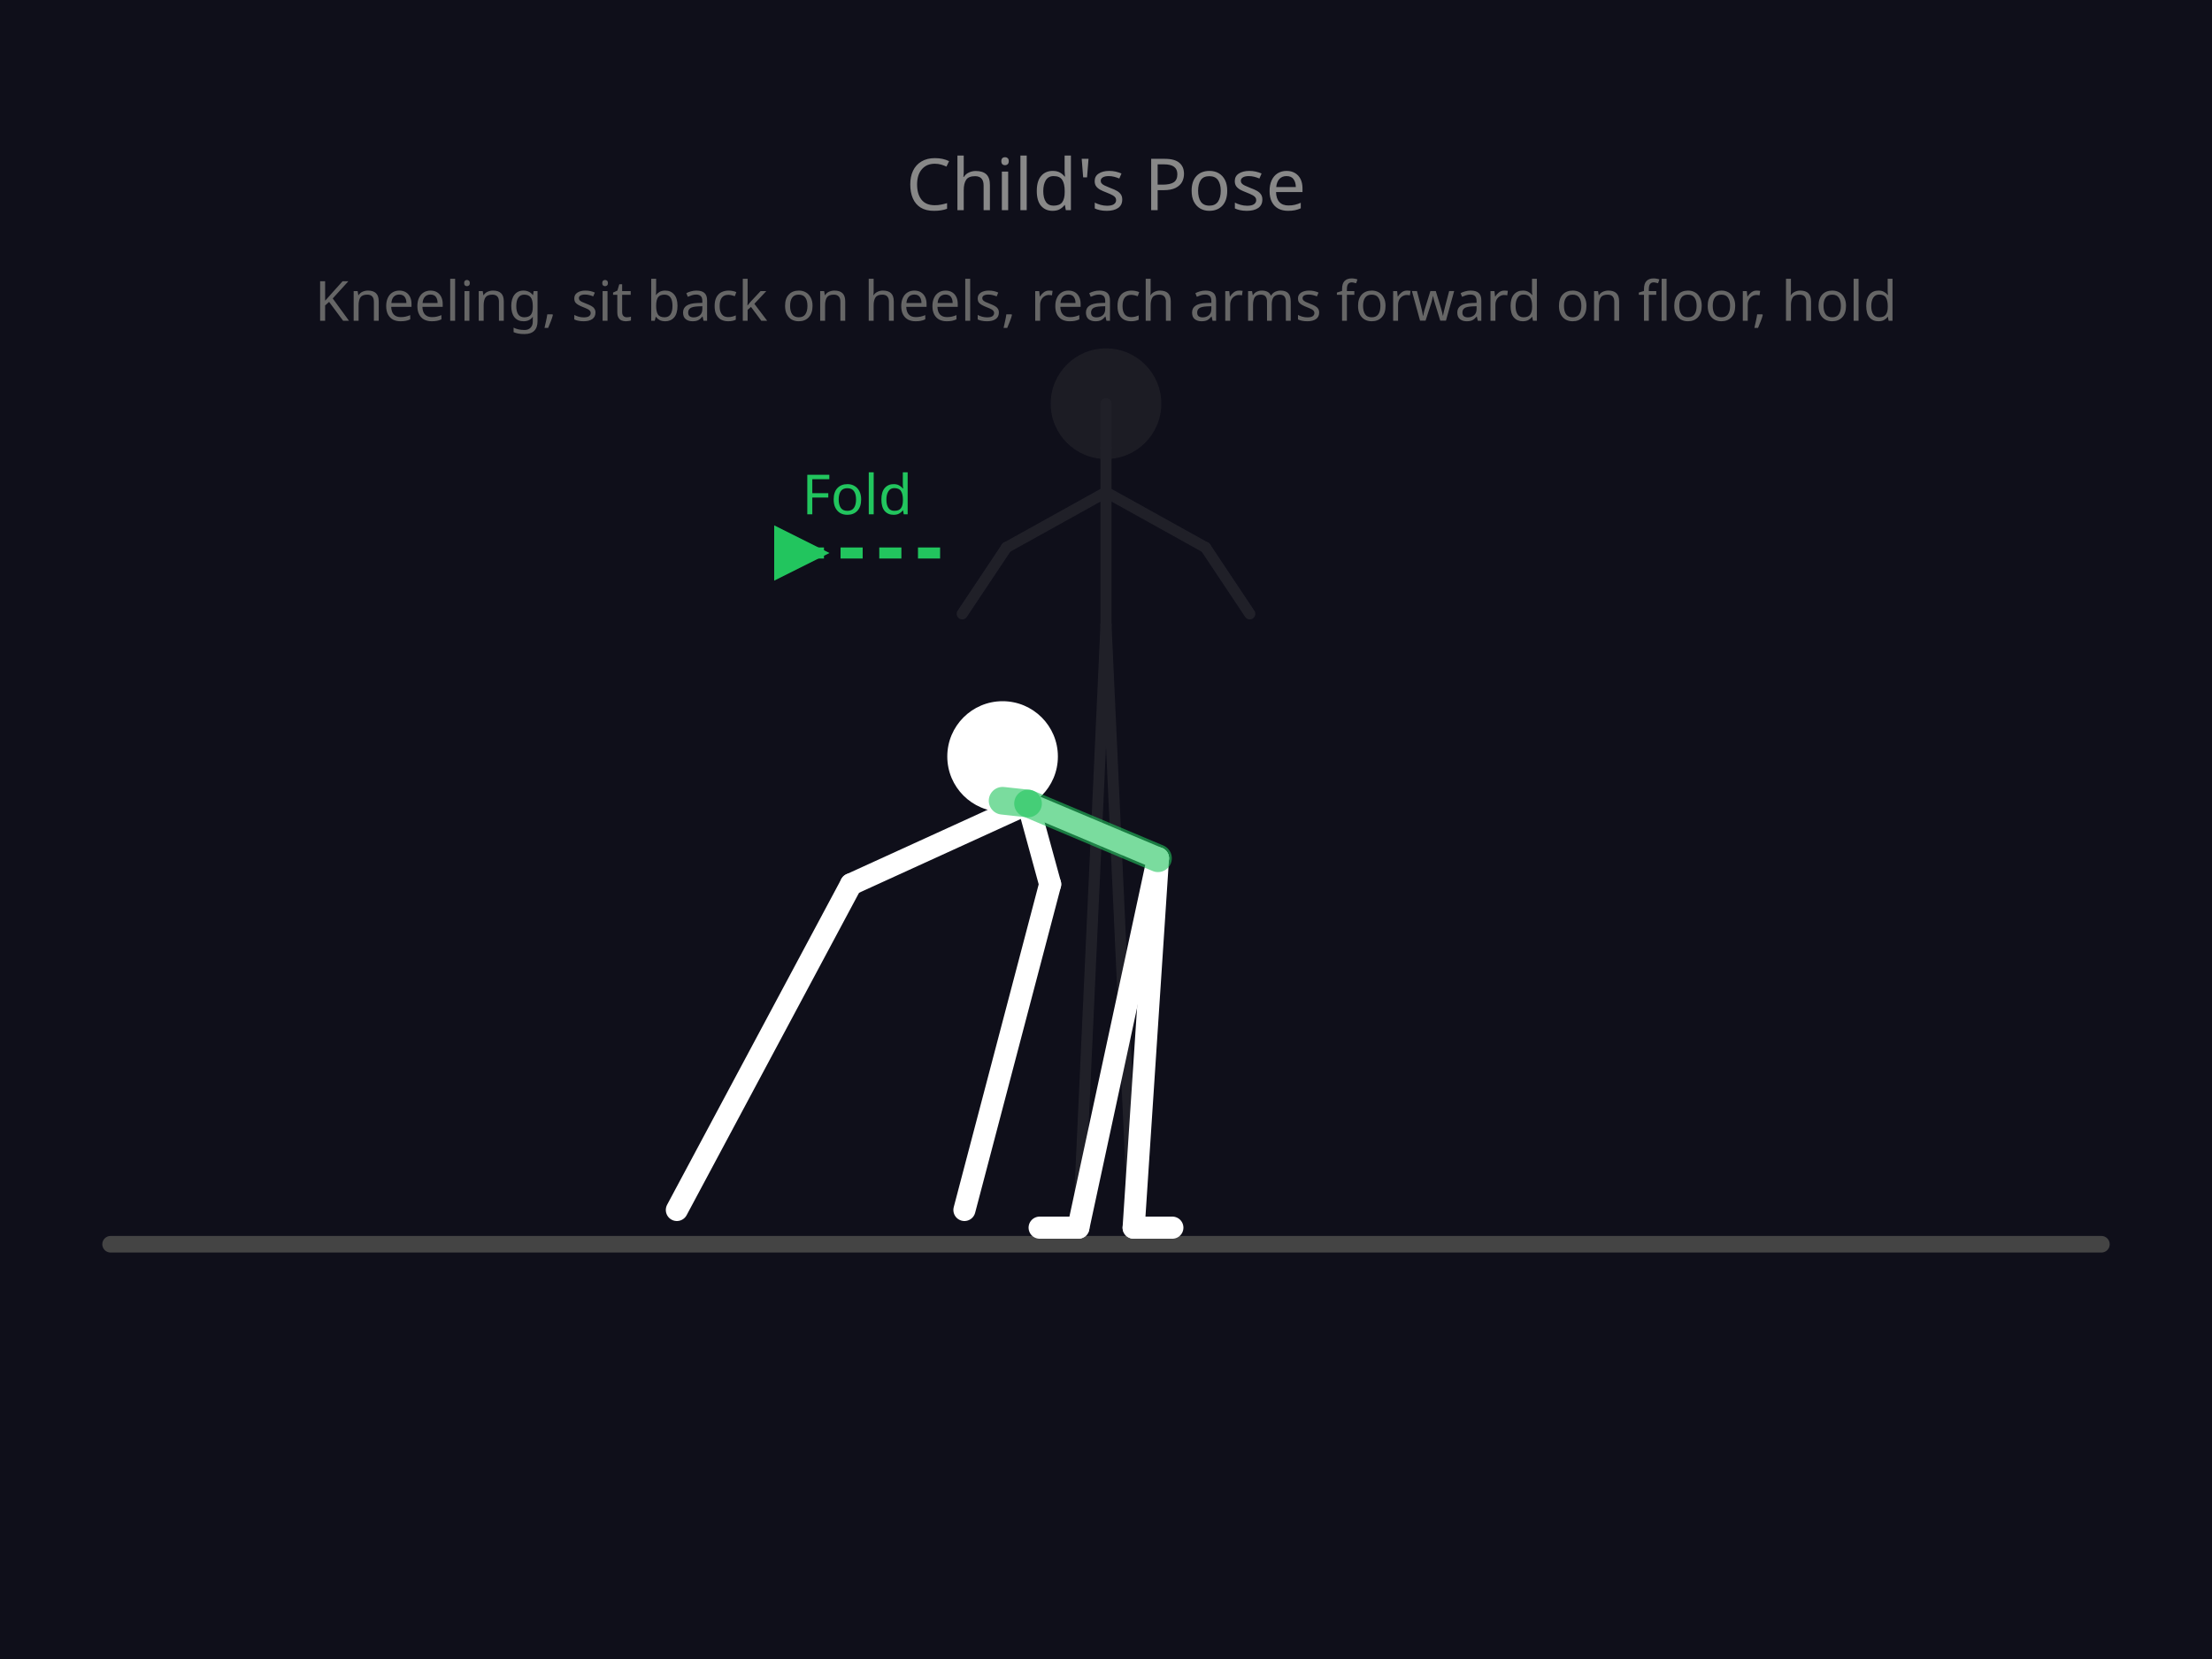
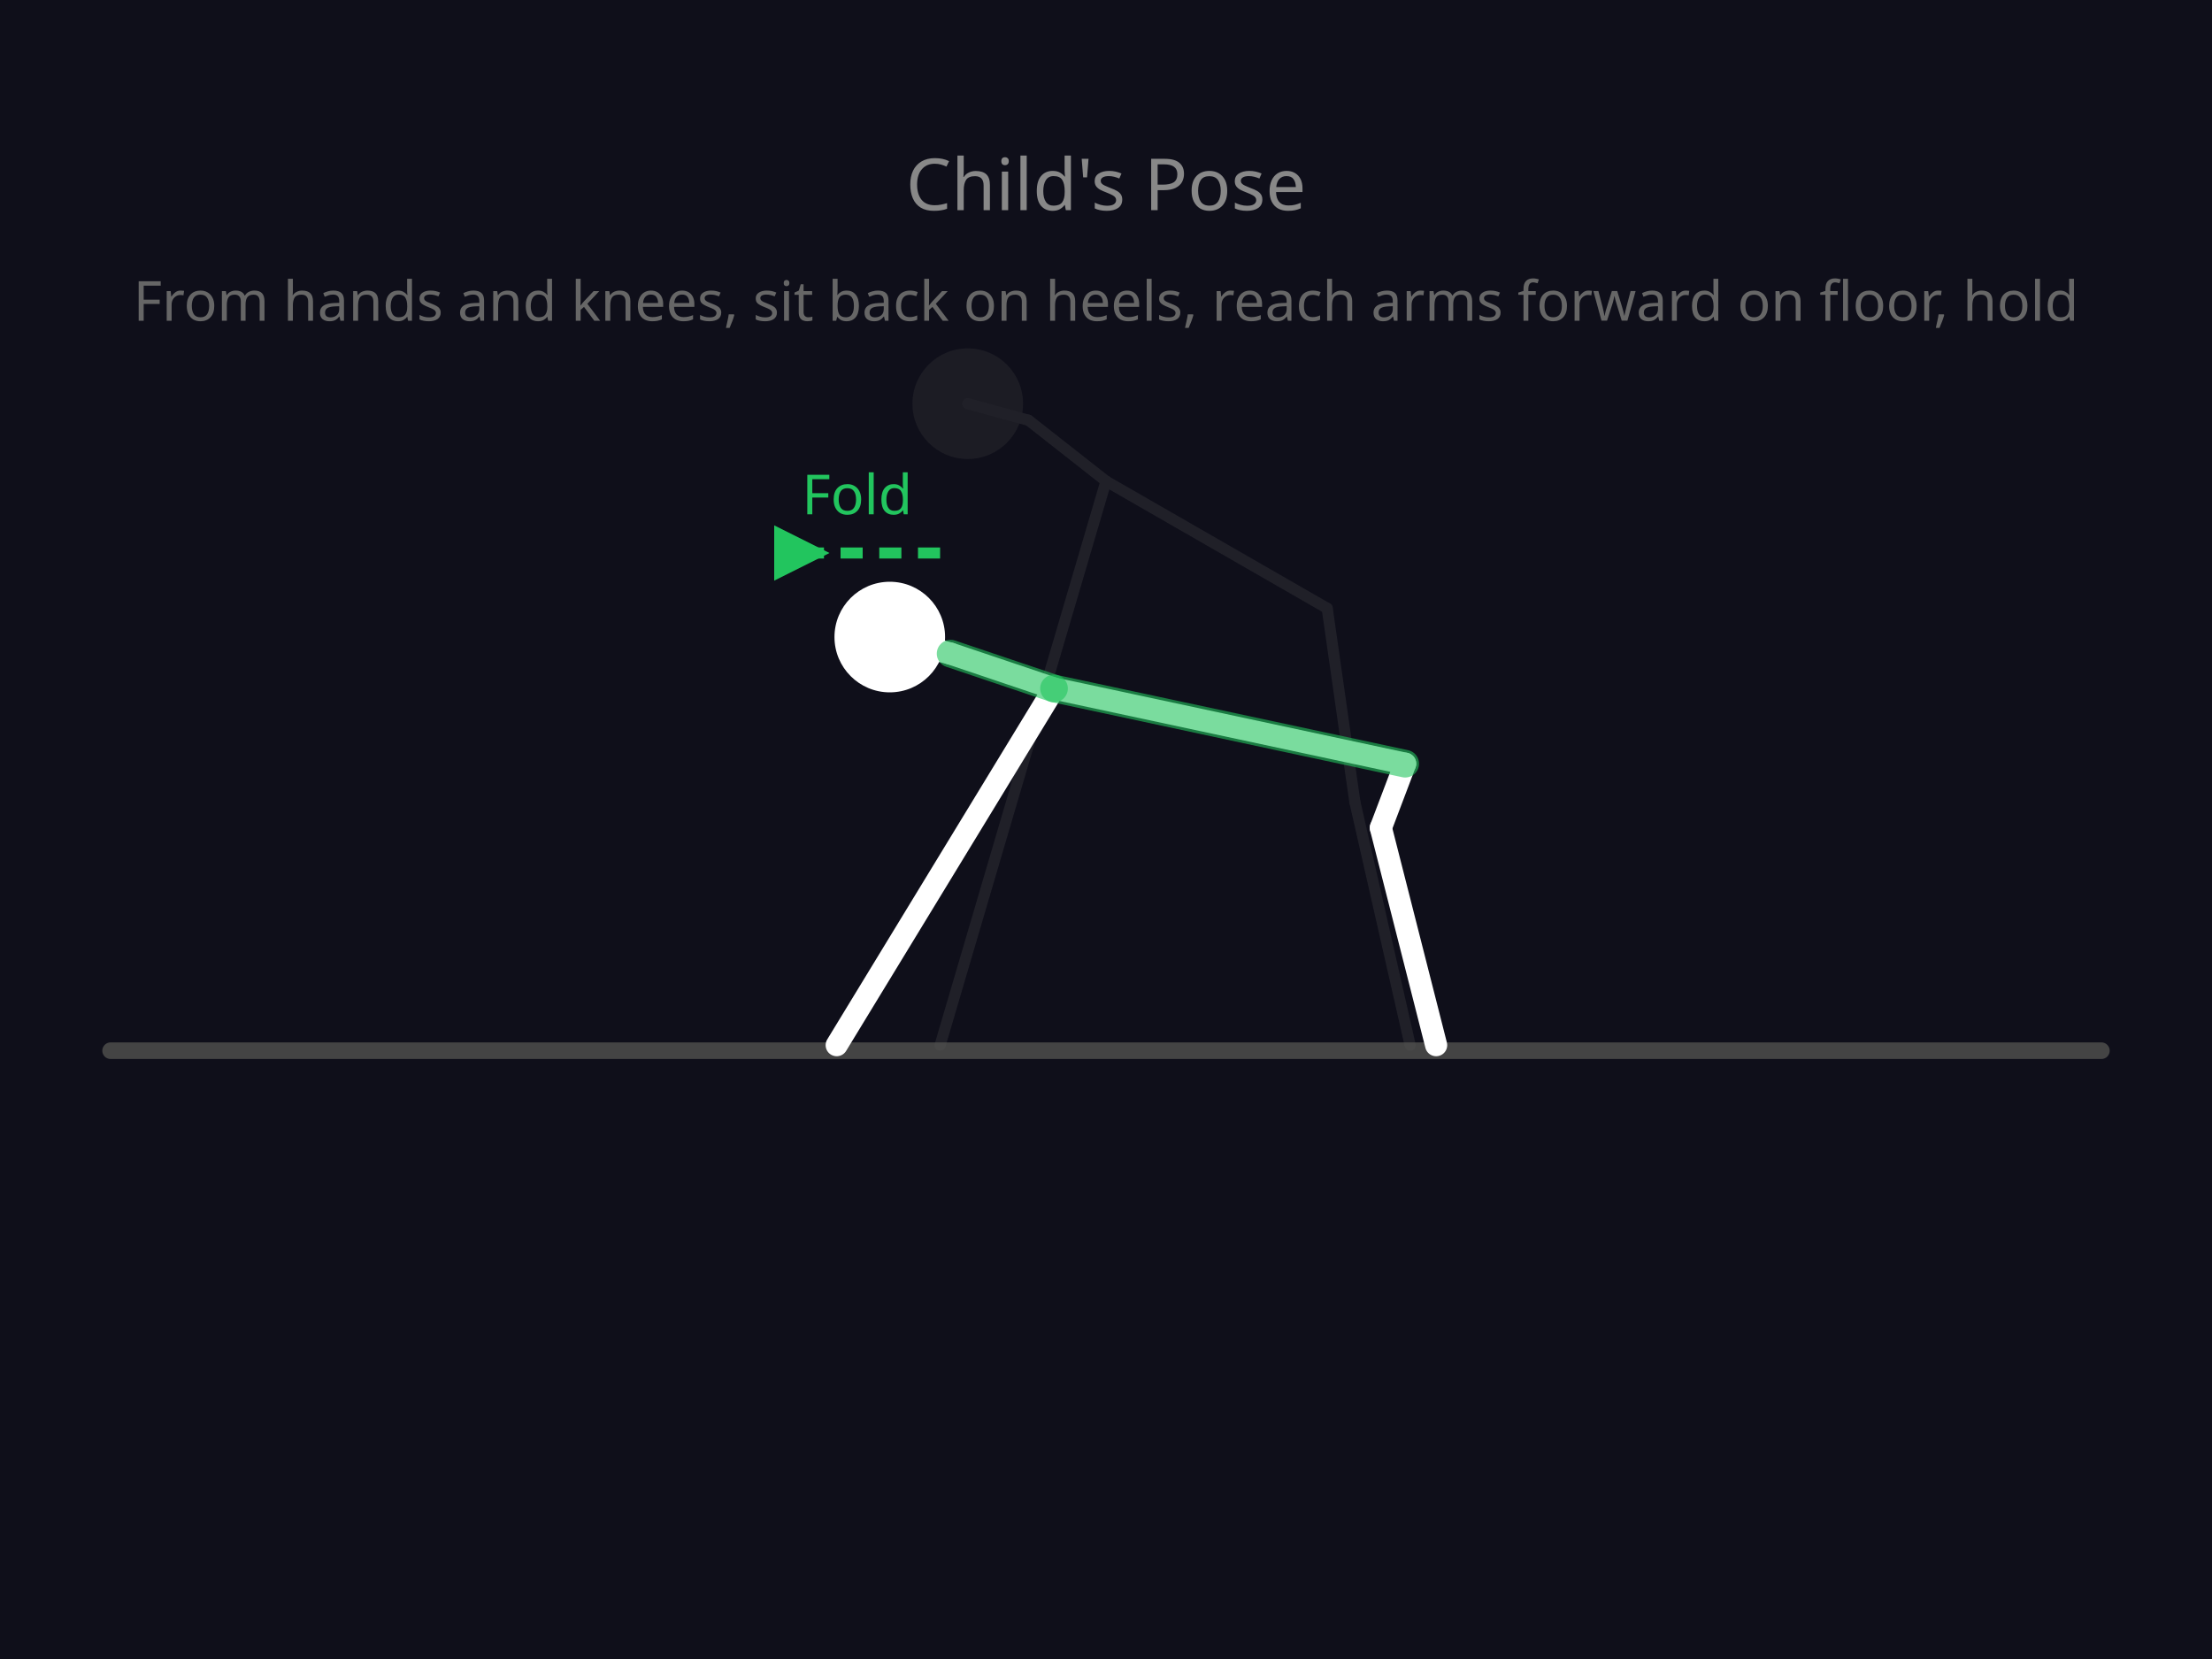
<svg xmlns="http://www.w3.org/2000/svg" viewBox="0 0 400 300">
  <rect width="400" height="300" fill="#0f0f1a" />
-   <line x1="20" y1="225" x2="380" y2="225" stroke="#444" stroke-width="3" stroke-linecap="round" />
+   <line x1="20" y1="190" x2="380" y2="190" stroke="#444" stroke-width="3" stroke-linecap="round" />
  <text x="200" y="38" fill="#888" font-size="13" font-family="sans-serif" text-anchor="middle">Child's Pose</text>
-   <text x="200" y="58" fill="#666" font-size="10" font-family="sans-serif" text-anchor="middle">Kneeling, sit back on heels, reach arms forward on floor, hold</text>
+   <text x="200" y="58" fill="#666" font-size="10" font-family="sans-serif" text-anchor="middle">From hands and knees, sit back on heels, reach arms forward on floor, hold</text>
  <g stroke="#555" stroke-width="2" fill="none" stroke-linecap="round" stroke-linejoin="round" opacity="0.25">
-     <circle cx="200" cy="73" r="10" fill="#444" stroke="none" />
-     <line x1="200" y1="73" x2="200" y2="81" />
-     <line x1="200" y1="81" x2="200" y2="89" />
-     <line x1="200" y1="89" x2="200" y2="113" />
-     <line x1="200" y1="89" x2="182" y2="99" />
-     <line x1="182" y1="99" x2="174" y2="111" />
-     <line x1="200" y1="89" x2="218" y2="99" />
-     <line x1="218" y1="99" x2="226" y2="111" />
-     <line x1="200" y1="113" x2="195" y2="222" />
-     <line x1="195" y1="222" x2="188" y2="222" />
-     <line x1="200" y1="113" x2="205" y2="222" />
-     <line x1="205" y1="222" x2="212" y2="222" />
+     <circle cx="175" cy="73" r="10" fill="#444" stroke="none" />
+     <line x1="175" y1="73" x2="186" y2="76" />
+     <line x1="186" y1="76" x2="200" y2="87" />
+     <line x1="200" y1="87" x2="240" y2="110" />
+     <line x1="200" y1="87" x2="170" y2="189" />
+     <line x1="240" y1="110" x2="245" y2="145" />
+     <line x1="245" y1="145" x2="255" y2="189" />
  </g>
  <g stroke="#FFF" stroke-width="4" fill="none" stroke-linecap="round" stroke-linejoin="round">
-     <circle cx="181.3" cy="136.8" r="10" fill="#FFF" stroke="none" />
-     <line x1="181.3" y1="136.8" x2="181.3" y2="144.8" />
-     <line x1="181.3" y1="144.8" x2="185.9" y2="145.3" />
-     <line x1="185.9" y1="145.3" x2="209.4" y2="155.2" />
-     <line x1="185.9" y1="145.3" x2="153.9" y2="159.9" />
-     <line x1="153.9" y1="159.9" x2="122.4" y2="218.8" />
-     <line x1="185.9" y1="145.3" x2="189.9" y2="159.9" />
-     <line x1="189.9" y1="159.9" x2="174.4" y2="218.8" />
-     <line x1="209.4" y1="155.2" x2="195" y2="222" />
-     <line x1="195" y1="222" x2="188" y2="222" />
-     <line x1="209.4" y1="155.2" x2="205" y2="222" />
-     <line x1="205" y1="222" x2="212" y2="222" />
-     <line x1="181.3" y1="144.8" x2="185.9" y2="145.3" stroke="#22C55E" stroke-width="5" opacity="0.6" />
-     <line x1="185.9" y1="145.3" x2="209.4" y2="155.2" stroke="#22C55E" stroke-width="5" opacity="0.6" />
+     <circle cx="160.9" cy="115.2" r="10" fill="#FFF" stroke="none" />
+     <line x1="160.9" y1="115.2" x2="171.9" y2="118.2" />
+     <line x1="171.9" y1="118.2" x2="190.6" y2="124.5" />
+     <line x1="190.6" y1="124.5" x2="254.1" y2="138.1" />
+     <line x1="190.6" y1="124.5" x2="151.3" y2="189" />
+     <line x1="254.1" y1="138.1" x2="249.7" y2="149.7" />
+     <line x1="249.7" y1="149.7" x2="259.7" y2="189" />
+     <line x1="171.9" y1="118.2" x2="190.6" y2="124.5" stroke="#22C55E" stroke-width="5" opacity="0.6" />
+     <line x1="190.6" y1="124.5" x2="254.1" y2="138.1" stroke="#22C55E" stroke-width="5" opacity="0.6" />
  </g>
  <line x1="170" y1="100" x2="140" y2="100" stroke="#22C55E" stroke-width="2" stroke-dasharray="4,3" />
  <polygon points="140,95 150,100 140,105" fill="#22C55E" />
  <text x="155" y="93" fill="#22C55E" font-size="10" text-anchor="middle" font-family="sans-serif">Fold</text>
</svg>
